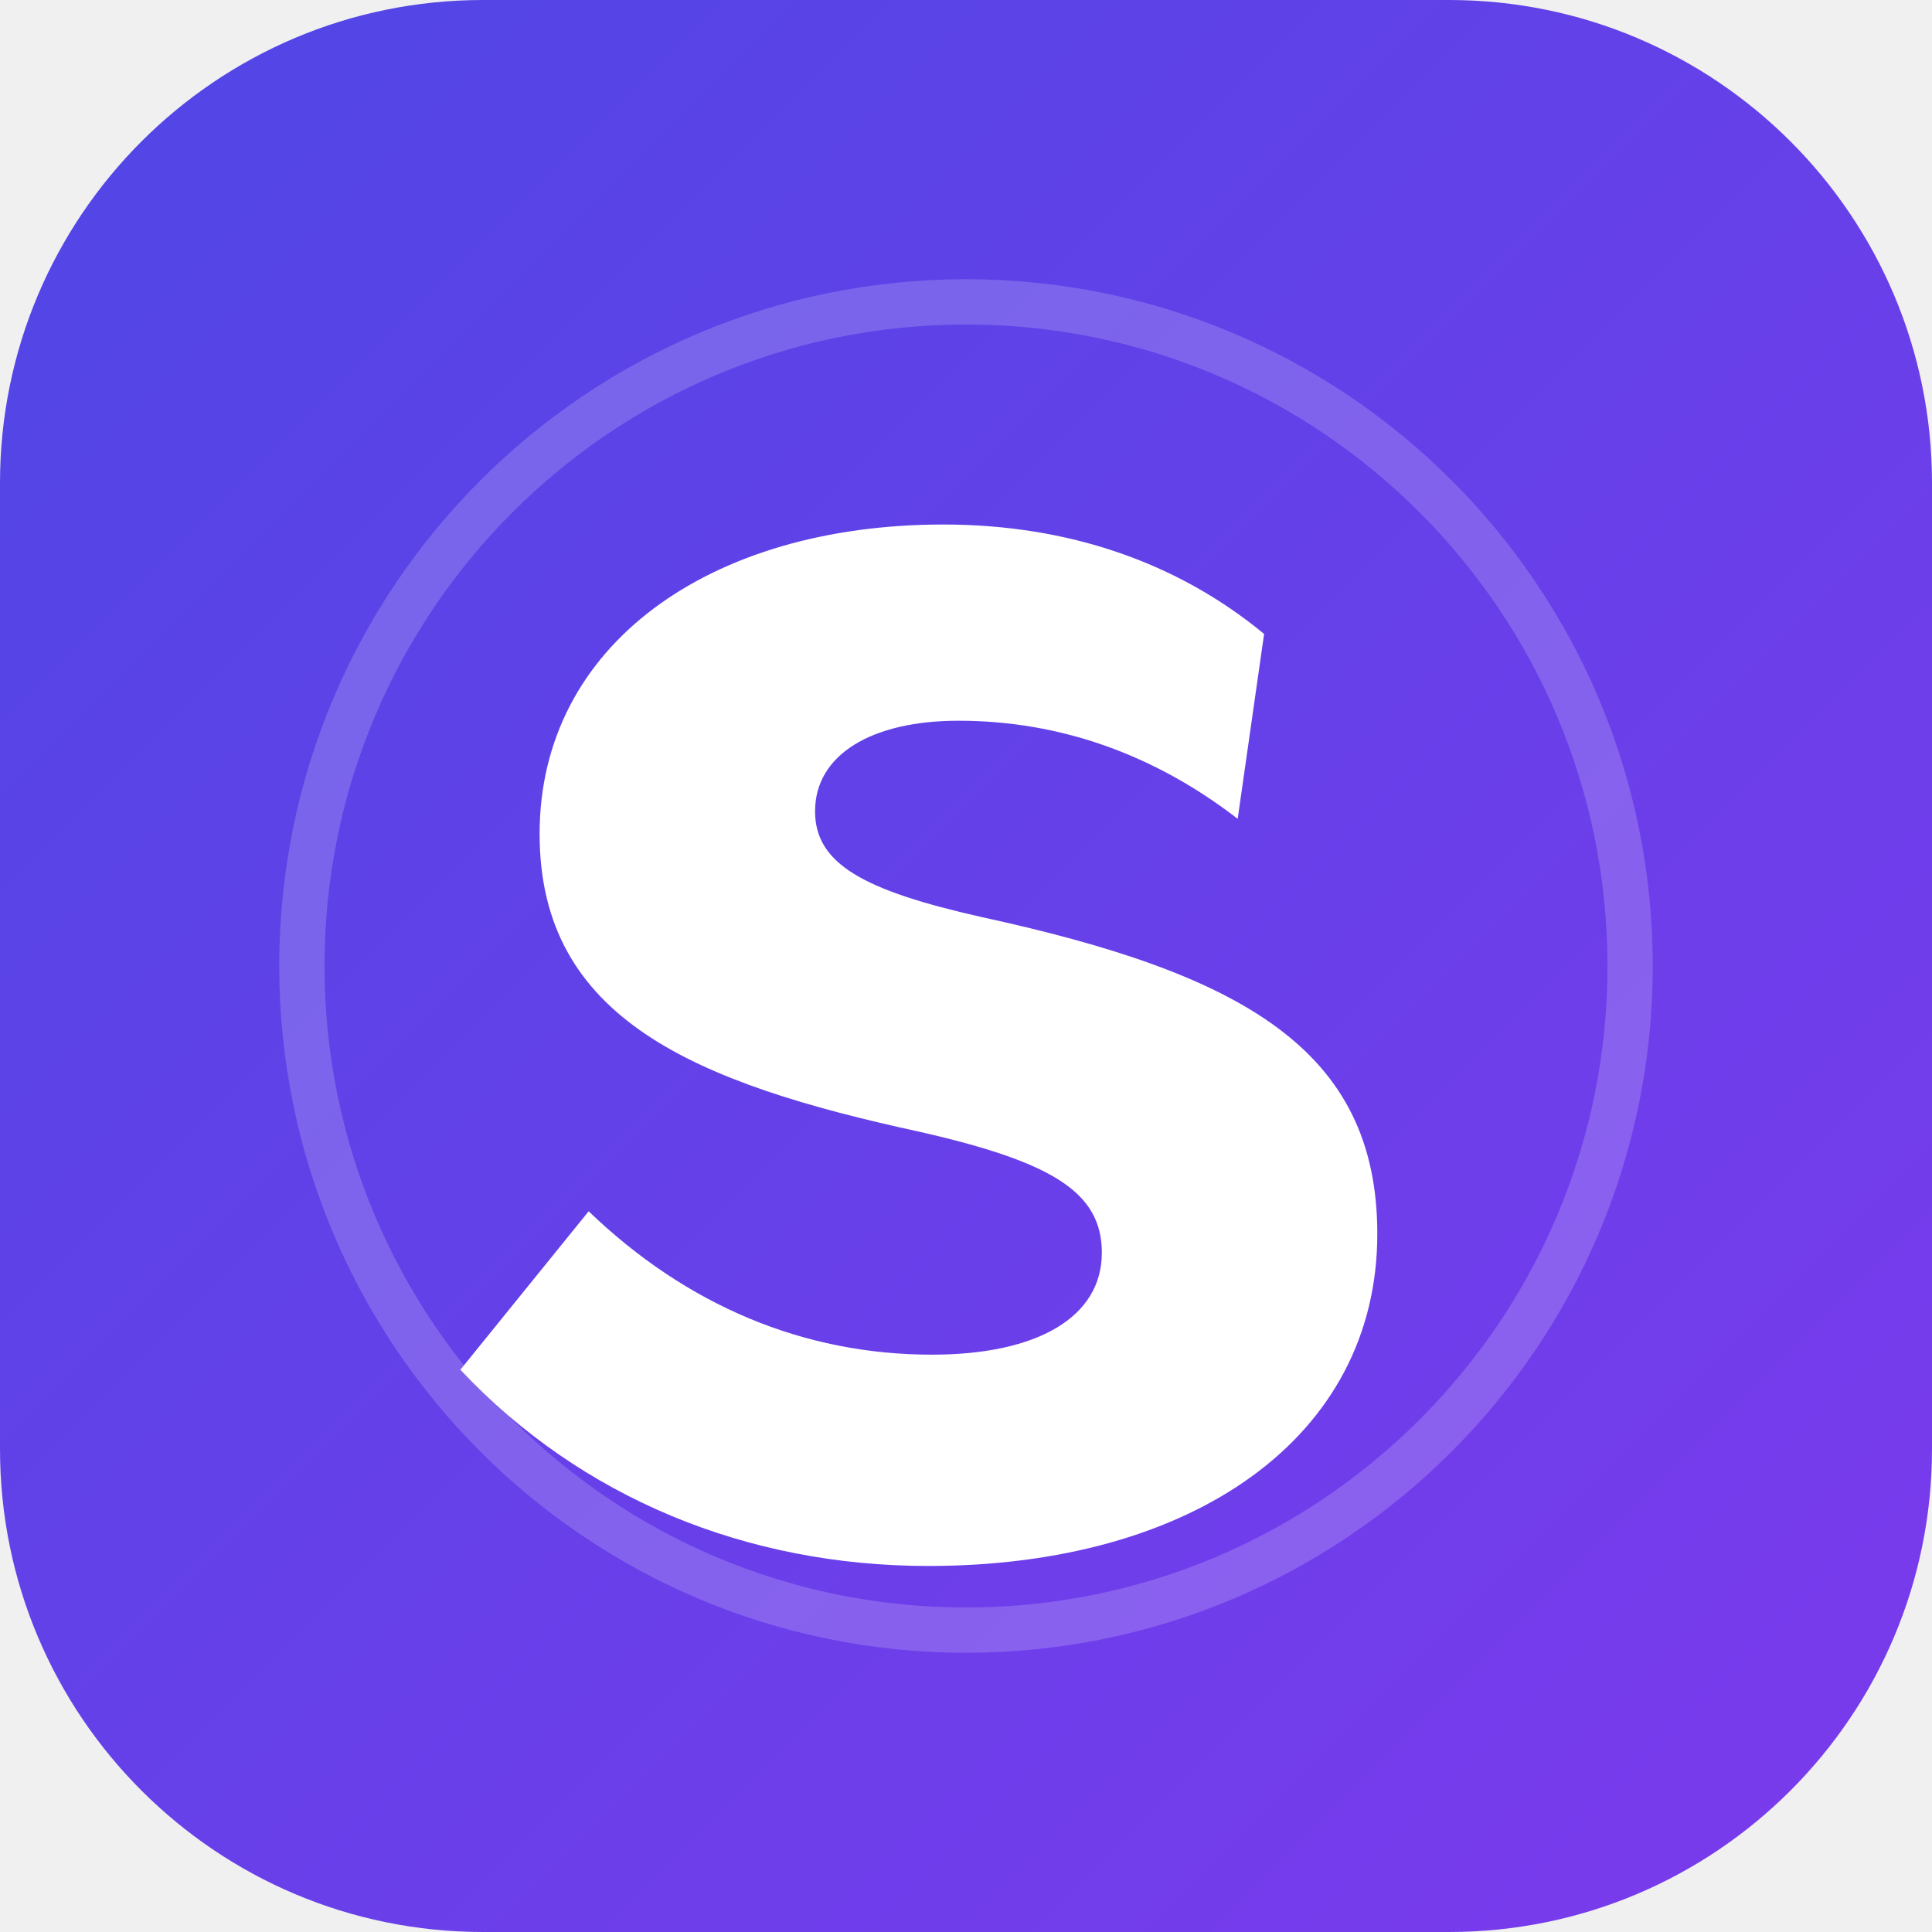
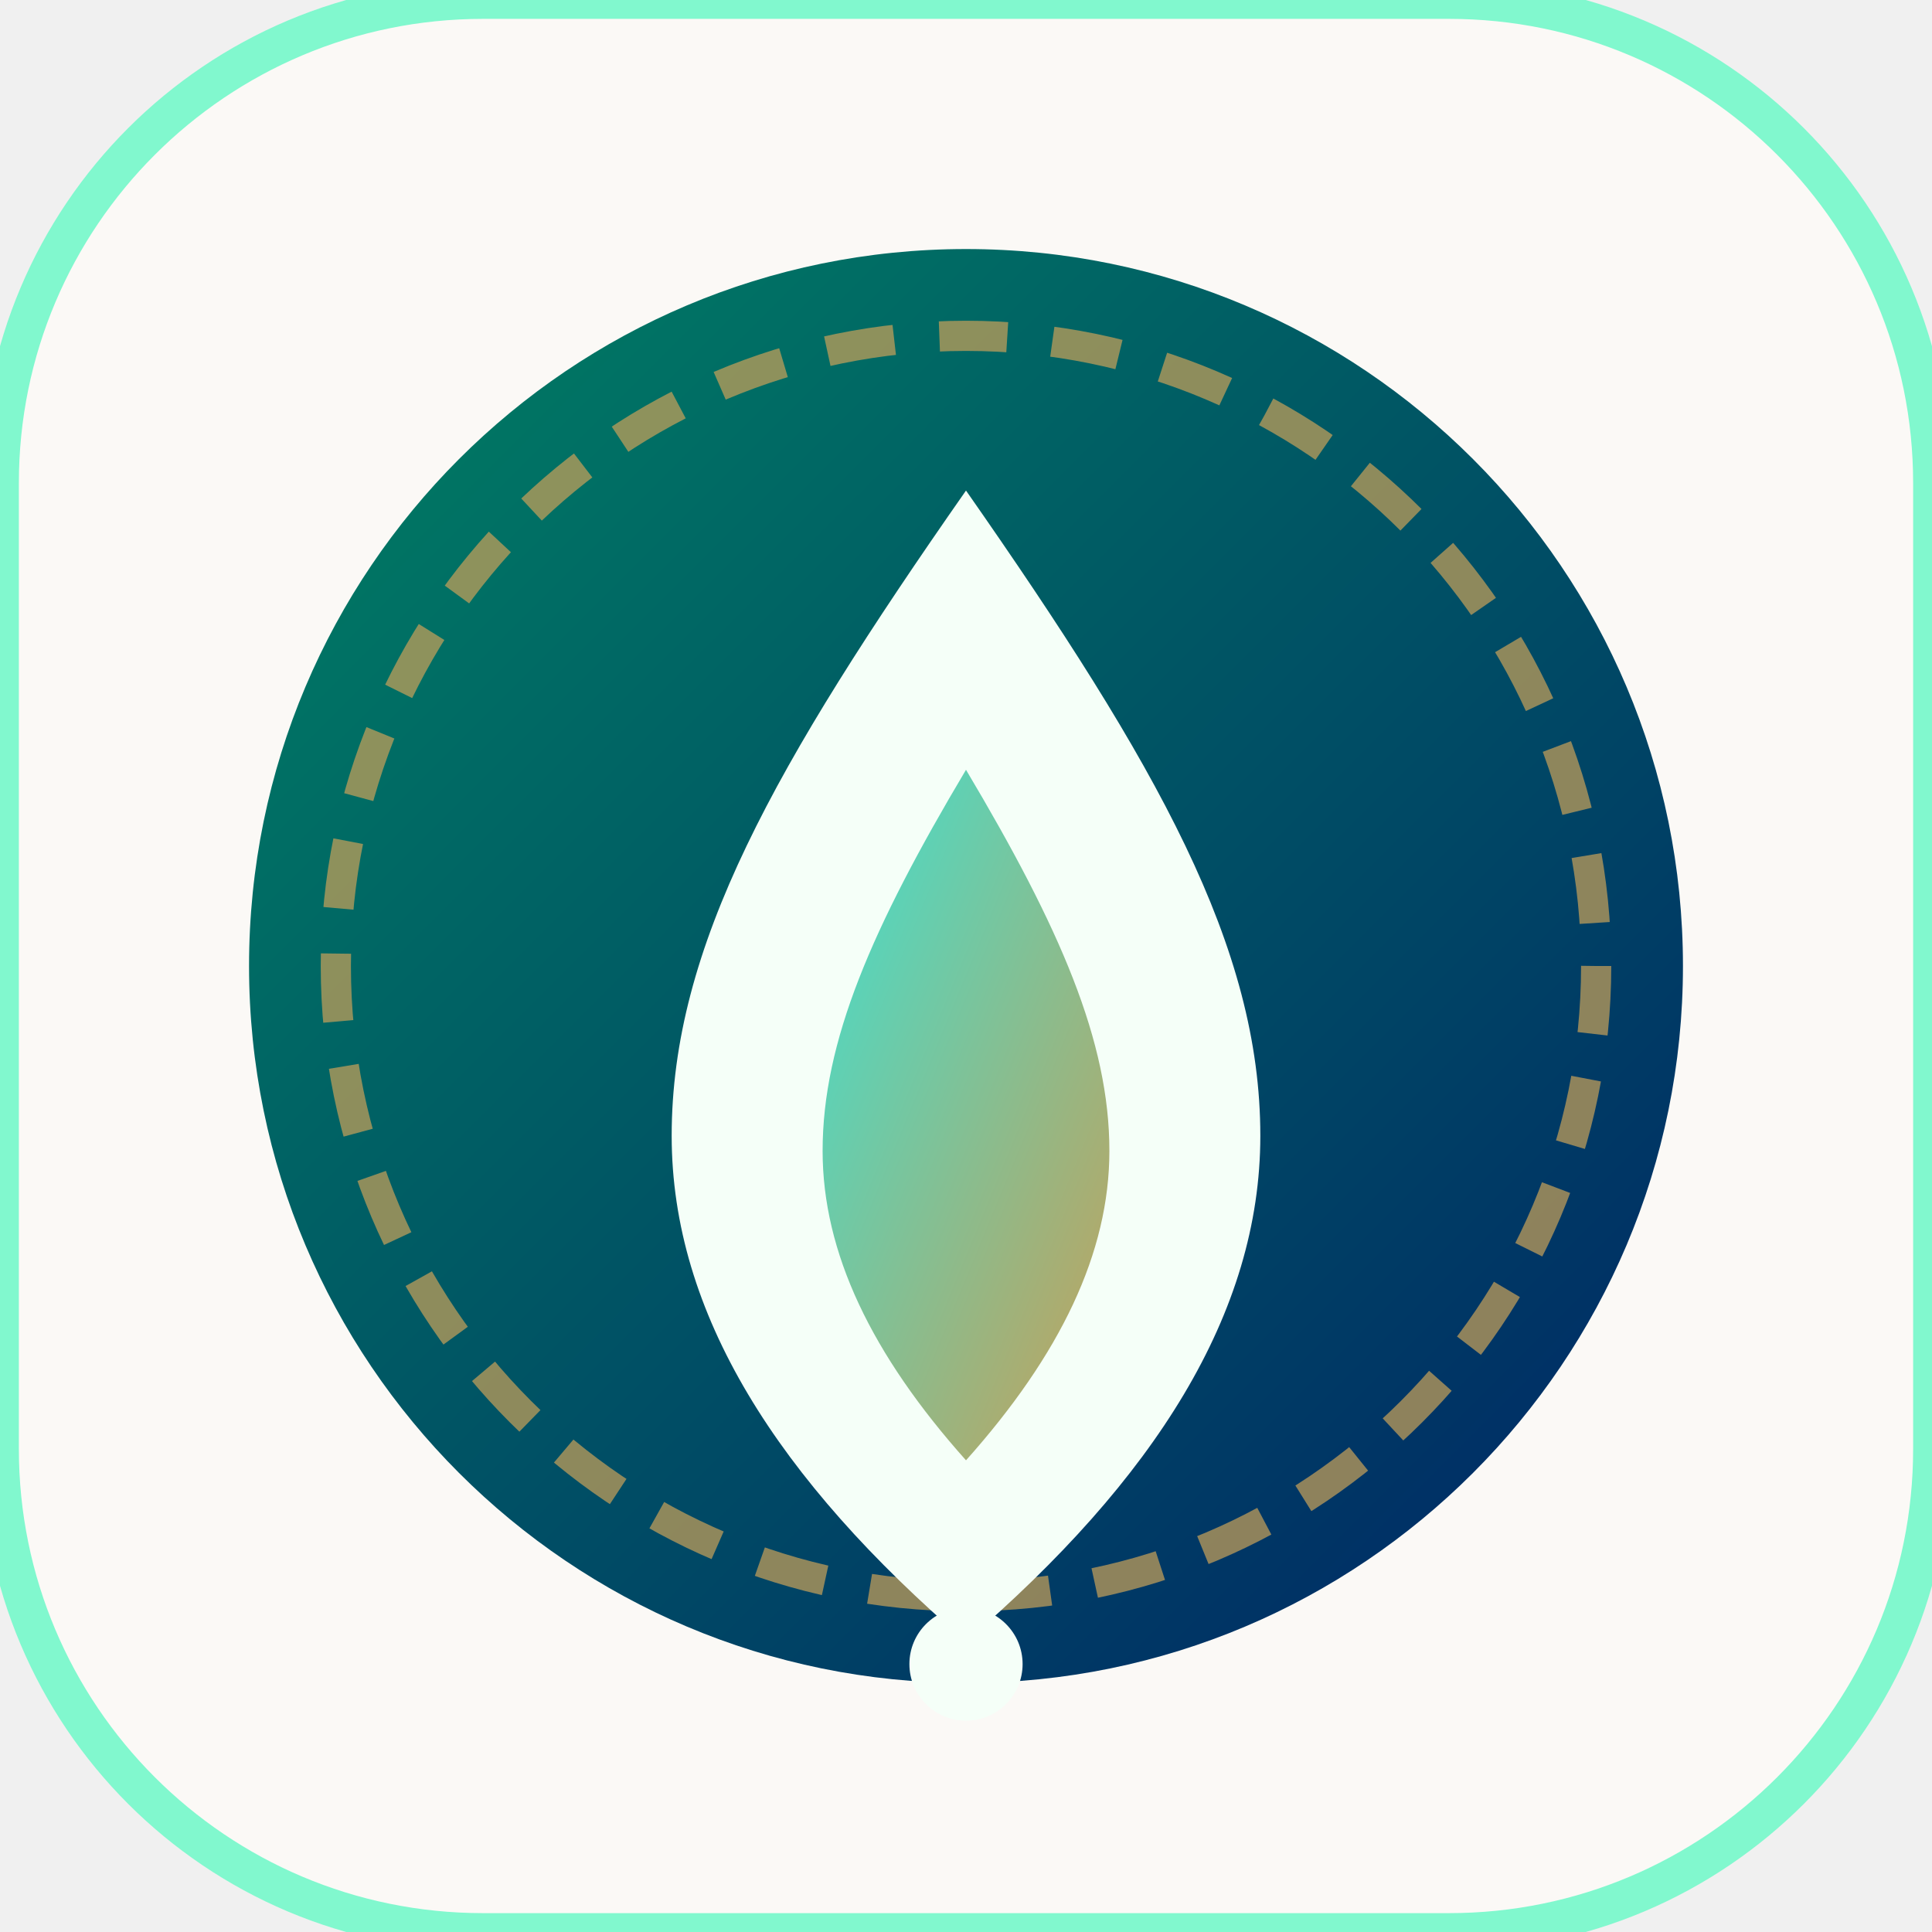
<svg xmlns="http://www.w3.org/2000/svg" viewBox="0 0 512 512">
  <defs>
-     <linearGradient id="g" x1="0" y1="0" x2="1" y2="1">
-       <stop stop-color="#4f46e5" />
-       <stop offset="1" stop-color="#7c3aed" />
+     <linearGradient id="forest" x1="0" y1="0" x2="1" y2="1">
+       <stop stop-color="#008263" />
+       <stop offset="1" stop-color="#002366" />
+     </linearGradient>
+     <linearGradient id="leaf" x1="0" y1="0" x2="1" y2="1">
+       <stop stop-color="#40e0d0" />
+       <stop offset="1" stop-color="#c5a059" />
    </linearGradient>
  </defs>
-   <rect width="512" height="512" rx="128" fill="url(#g)" />
-   <circle cx="256" cy="256" r="176" fill="none" stroke="#fff" stroke-opacity=".18" stroke-width="12" />
-   <path d="M335 168c-23-19-52-29-85-29-62 0-107 32-107 82 0 49 41 66 101 79 35 8 48 16 48 32 0 17-17 27-45 27-34 0-65-13-91-38l-34 42c32 34 76 52 124 52 70 0 119-34 119-88 0-49-36-69-105-84-31-7-44-14-44-28 0-15 15-24 38-24 27 0 52 9 74 26z" fill="#fff" />
+   <rect width="512" height="512" rx="128" fill="#fbf9f6" stroke="#81f8ce" stroke-width="10" />
+   <circle cx="256" cy="256" r="190" fill="url(#forest)" />
+   <circle cx="256" cy="256" r="167" fill="none" stroke="#c5a059" stroke-opacity=".72" stroke-width="8" stroke-dasharray="18 12" />
+   <path d="M256 130c-51 73-78 121-78 171 0 47 28 91 78 134 50-43 78-87 78-134 0-50-27-98-78-171Z" fill="#f5fff8" />
+   <path d="M256 204c-25 42-38 72-38 101 0 27 13 54 38 82 25-28 38-55 38-82 0-29-13-59-38-101Z" fill="url(#leaf)" />
+   <circle cx="256" cy="441" r="15" fill="#f5fff8" />
</svg>
